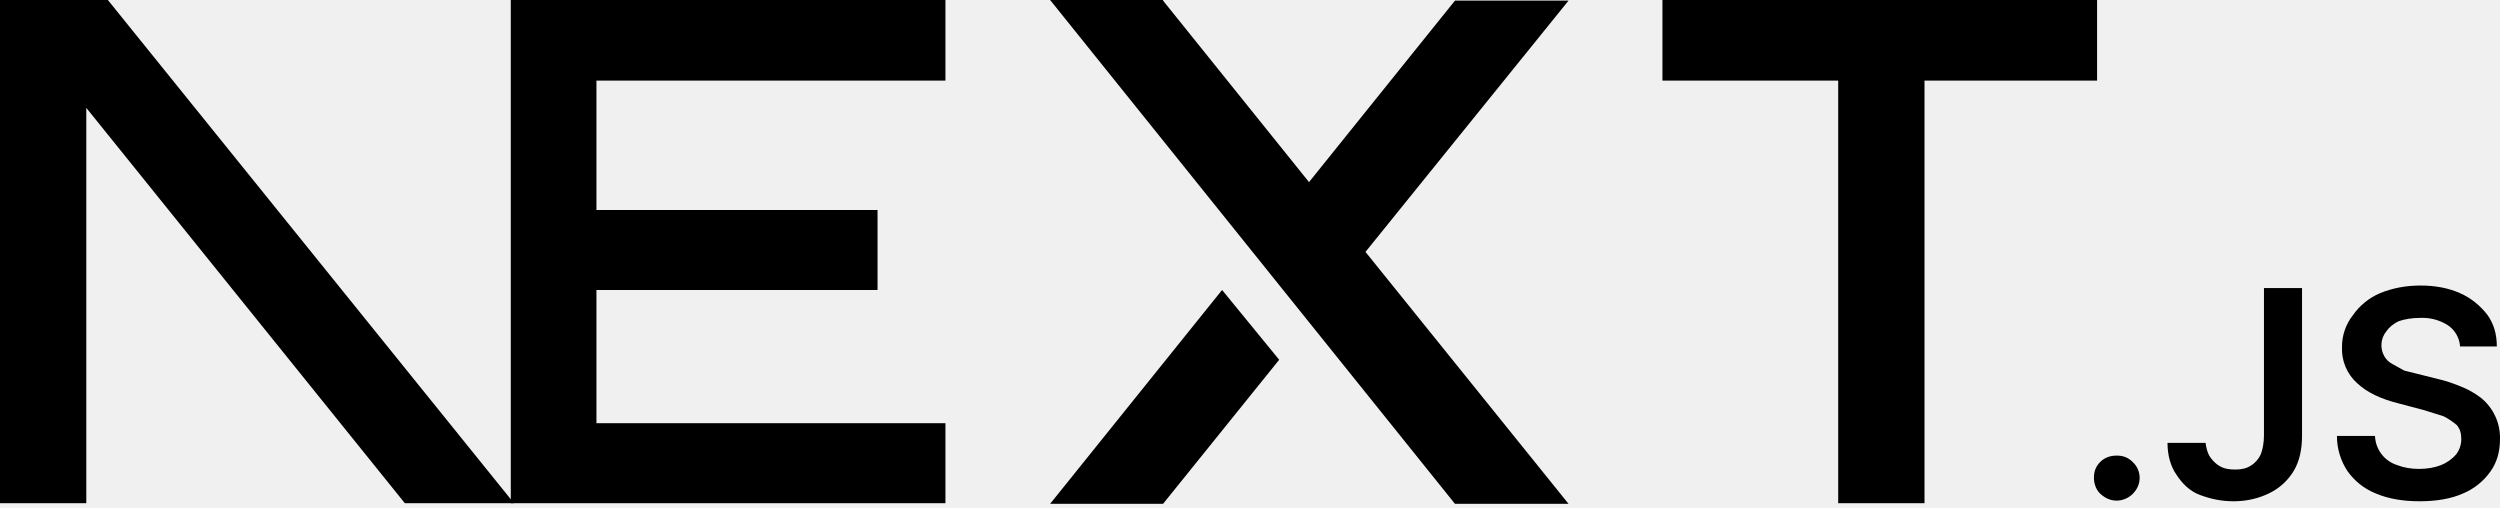
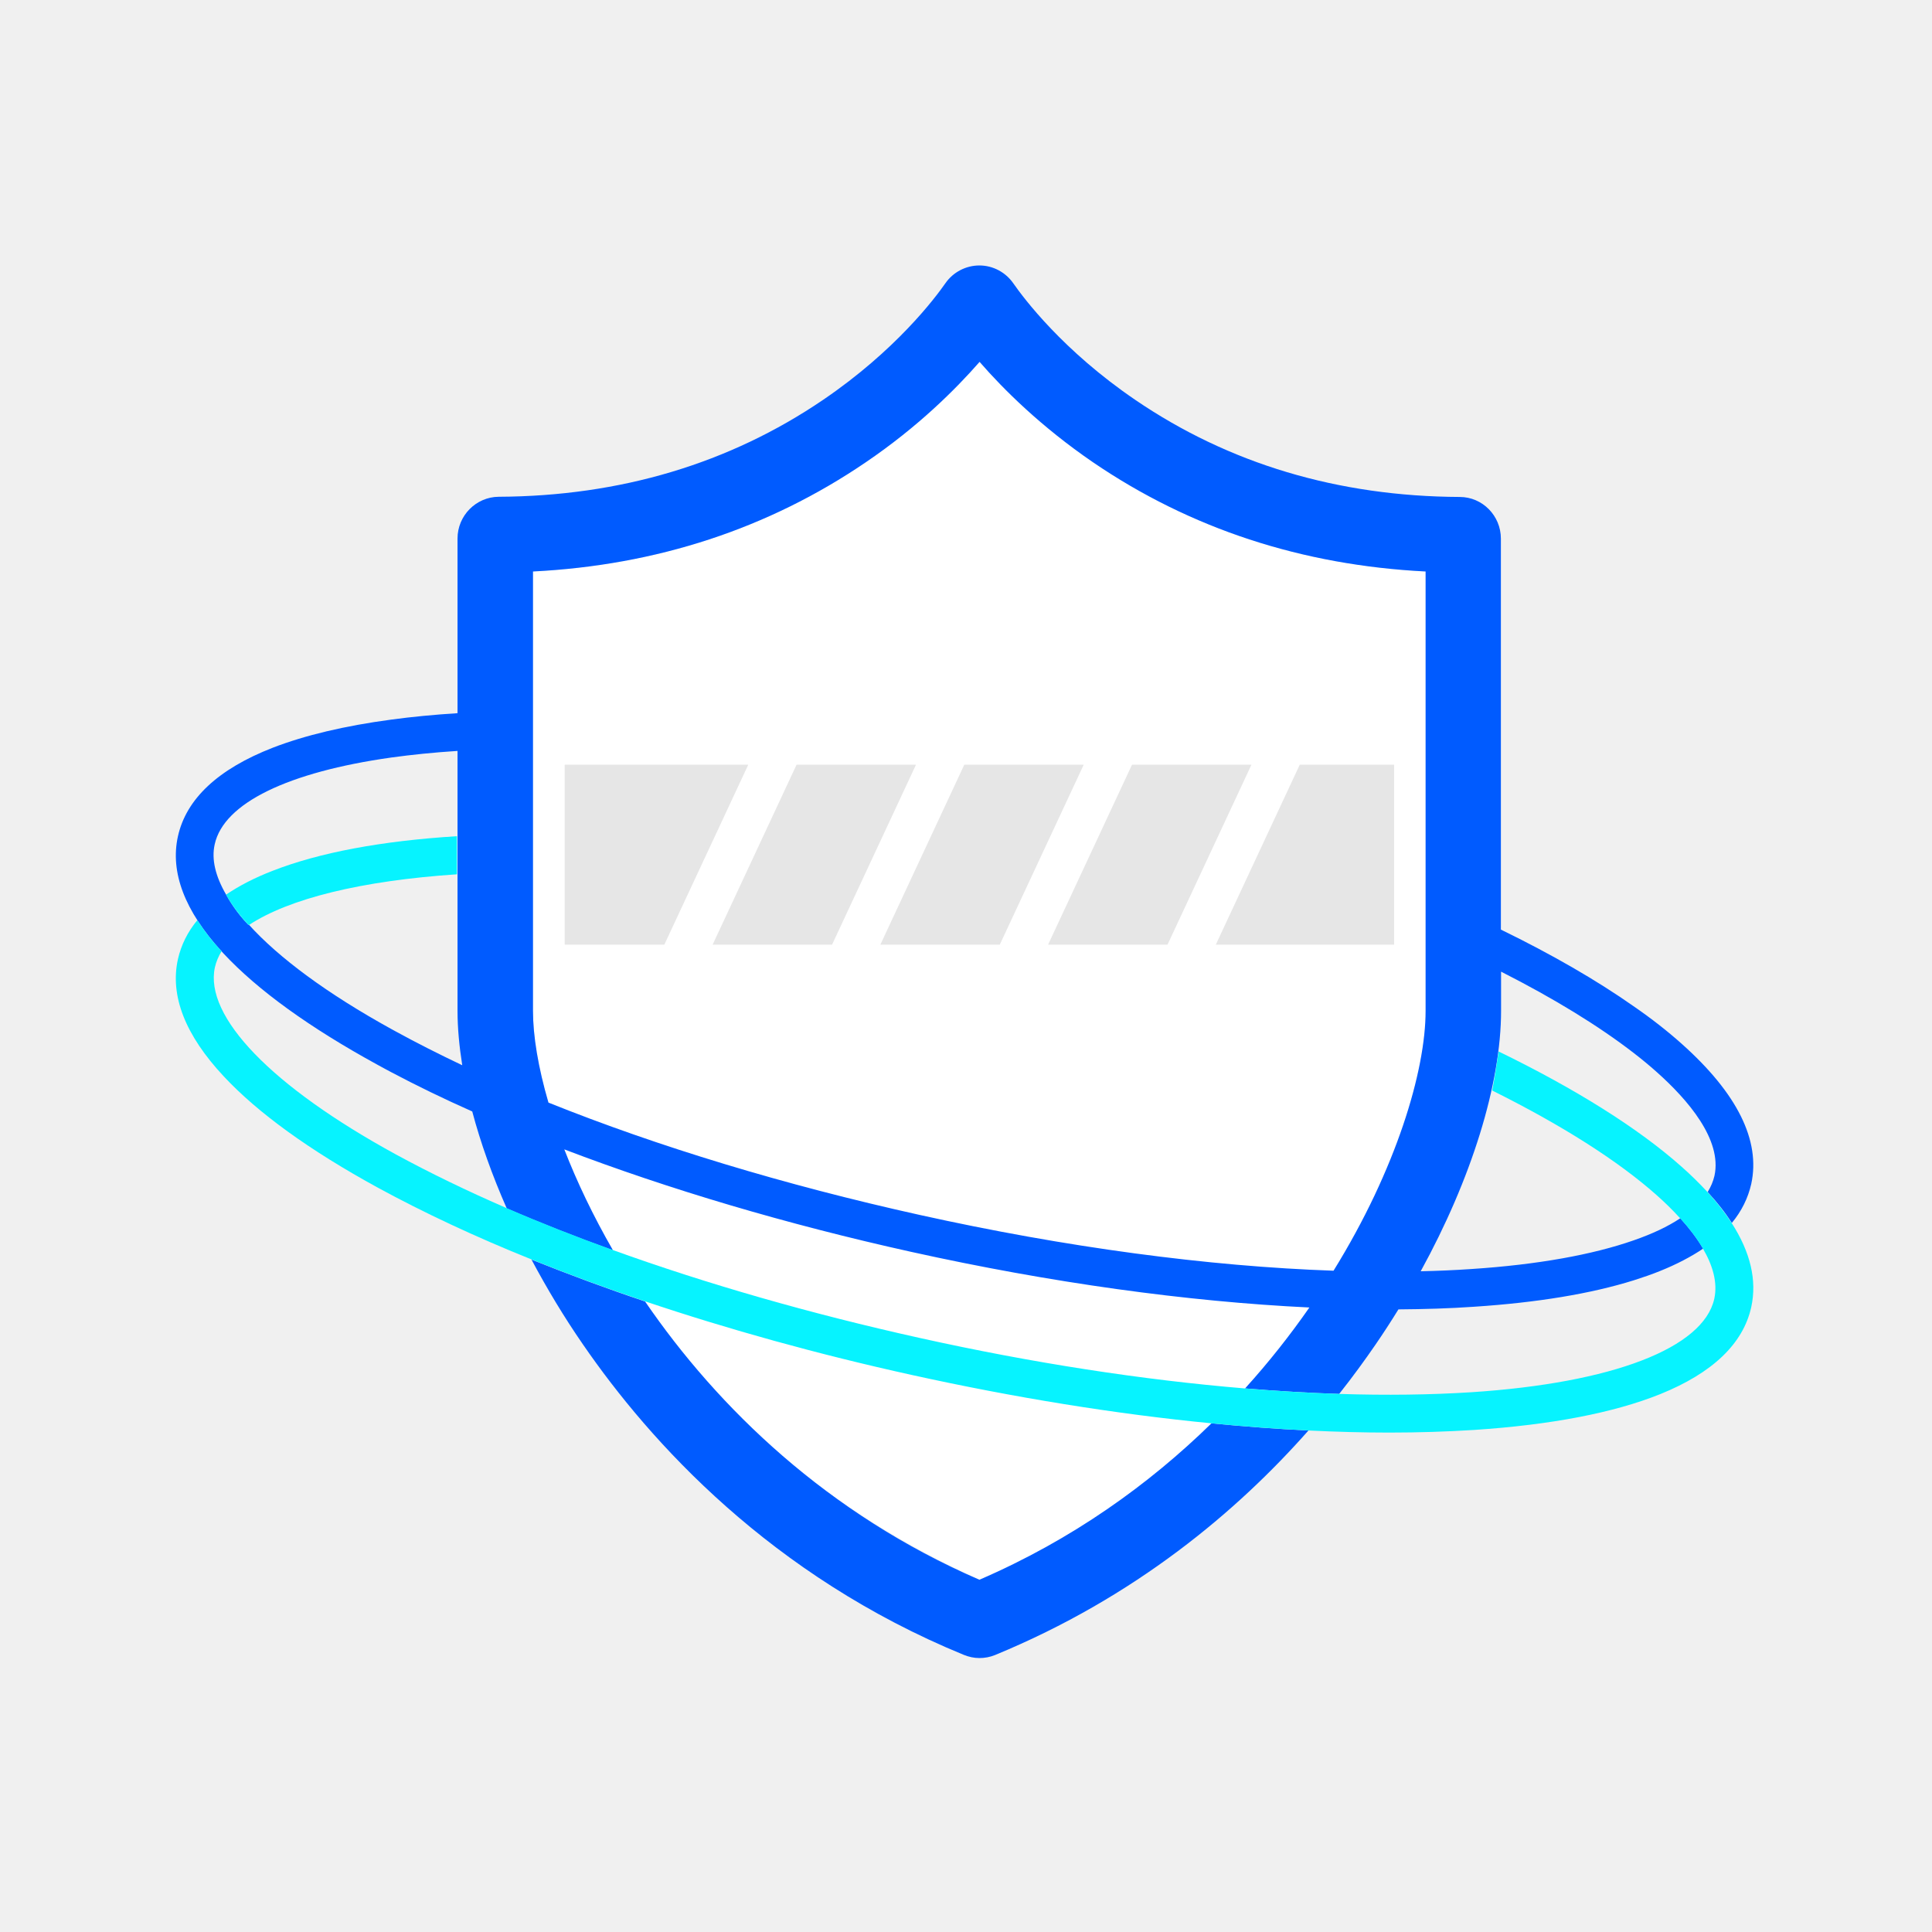
- <svg xmlns="http://www.w3.org/2000/svg" fill="none" viewBox="0 0 394 80">
-   <path fill="#000" d="M262 0h68.5v12.7h-27.2v66.6h-13.6V12.7H262V0ZM149 0v12.7H94v20.4h44.3v12.6H94v21h55v12.6H80.5V0h68.7zm34.3 0h-17.8l63.8 79.4h17.9l-32-39.7 32-39.6h-17.9l-23 28.6-23-28.6zm18.3 56.7-9-11-27.1 33.7h17.8l18.3-22.7z" />
-   <path fill="#000" d="M81 79.3 17 0H0v79.3h13.6V17l50.2 62.3H81Zm252.6-.4c-1 0-1.8-.4-2.5-1s-1.1-1.6-1.1-2.6.3-1.8 1-2.5 1.6-1 2.6-1 1.8.3 2.5 1a3.4 3.4 0 0 1 .6 4.3 3.7 3.7 0 0 1-3 1.8zm23.2-33.5h6v23.3c0 2.1-.4 4-1.3 5.5a9.1 9.1 0 0 1-3.8 3.5c-1.6.8-3.5 1.3-5.7 1.3-2 0-3.7-.4-5.3-1s-2.8-1.8-3.7-3.2c-.9-1.3-1.4-3-1.4-5h6c.1.8.3 1.6.7 2.2s1 1.2 1.6 1.5c.7.4 1.5.5 2.4.5 1 0 1.8-.2 2.4-.6a4 4 0 0 0 1.6-1.8c.3-.8.5-1.8.5-3V45.5zm30.9 9.1a4.4 4.4 0 0 0-2-3.3 7.5 7.5 0 0 0-4.3-1.1c-1.3 0-2.4.2-3.3.5-.9.4-1.6 1-2 1.6a3.5 3.5 0 0 0-.3 4c.3.5.7.9 1.3 1.2l1.8 1 2 .5 3.2.8c1.3.3 2.5.7 3.7 1.2a13 13 0 0 1 3.2 1.8 8.1 8.1 0 0 1 3 6.5c0 2-.5 3.7-1.5 5.1a10 10 0 0 1-4.4 3.5c-1.8.8-4.1 1.2-6.8 1.2-2.6 0-4.9-.4-6.8-1.2-2-.8-3.4-2-4.5-3.5a10 10 0 0 1-1.7-5.6h6a5 5 0 0 0 3.5 4.6c1 .4 2.2.6 3.4.6 1.3 0 2.5-.2 3.5-.6 1-.4 1.8-1 2.4-1.7a4 4 0 0 0 .8-2.4c0-.9-.2-1.6-.7-2.2a11 11 0 0 0-2.1-1.4l-3.2-1-3.8-1c-2.8-.7-5-1.7-6.6-3.2a7.2 7.2 0 0 1-2.4-5.7 8 8 0 0 1 1.7-5 10 10 0 0 1 4.3-3.5c2-.8 4-1.2 6.4-1.2 2.3 0 4.4.4 6.2 1.2 1.8.8 3.2 2 4.3 3.4 1 1.4 1.5 3 1.5 5h-5.8z" />
+ <svg xmlns="http://www.w3.org/2000/svg" width="800px" height="800px" viewBox="0 0 1024 1024" class="icon" version="1.1">
+   <path d="M579.3 245c-27.6-18.8-47.5-38.7-60.1-53.2-12.6 14.5-32.6 34.3-60.3 53.2-51.7 35.2-110.9 54.6-176.4 57.9v232.9c0 8.5 1.1 18.4 3.4 29.4 0 0 28.5 179.4 233.3 272.1 0 0 148.7-56.3 214-214 15.2-34.7 22.4-65.8 22.4-87.5V302.9c-65.5-3.3-124.7-22.7-176.3-57.9z" fill="#FFFFFF" />
+   <path d="M618.8 500.7l44.5-95.4H600l-44.5 95.4zM422.2 405.3l-44.5 95.4H441l44.5-95.4zM574.4 405.3h-63.3l-44.5 95.4h63.3zM299.3 405.3v95.4h52.8l44.5-95.4zM738.9 500.7v-95.4h-50l-44.5 95.4z" fill="#E6E6E6" />
+   <path d="M519.1 837.3c-80.4-34.8-138.6-91.1-177.2-147.5-20.9-7-41-14.5-60.2-22.2 8.1 15.2 17.2 30.4 27.3 45 35.7 51.9 99.7 122.6 201.8 164.5 2.7 1.1 5.5 1.7 8.3 1.7 2.8 0 5.6-0.5 8.3-1.6 74.3-30.6 128.4-76.3 166.1-119-16.7-0.8-33.9-2.1-51.4-3.8-33.1 32.4-73.9 61.7-123 82.9zM891.3 553.2c-7.4-6.6-15.9-13.3-25.5-19.9-19.5-13.7-43.2-27.4-70.3-40.6V285.5c0-12.2-9.8-22.1-21.8-22.1-64.5-0.3-122.3-17.6-171.9-51.4-38.5-26.2-59.2-53.9-64.7-61.8-4.1-5.9-10.8-9.5-18-9.5-7.1 0-13.9 3.5-18 9.4-5.5 7.9-26.3 35.6-64.8 61.8-49.7 33.8-107.6 51.1-172 51.4-12 0.1-21.8 10-21.8 22.1V378c-12.4 0.8-24.1 1.9-35.1 3.4-24.7 3.3-45.7 8.3-62.8 14.9-29 11.3-45.9 27.1-50.3 47-4.2 19 3.6 39.4 23 60.8l0.1 0.1c0.4 0.4 0.7 0.8 1.1 1.2 18.1 19.4 45.5 39.2 81.5 58.9 2.4 1.3 4.9 2.7 7.4 4 13.4 7.1 27.8 14.1 42.9 20.8 4.4 16.6 10.6 33.9 18.3 51.4 17.8 7.7 36.6 15.1 56.3 22.2-10.6-18.4-19.2-36.5-25.8-53.5 55.3 21.1 117.9 39.7 183.8 54.3 74 16.4 146.4 26.4 211.1 29.5-10.1 14.5-21.4 28.9-34.1 42.9 17.1 1.4 33.8 2.4 49.9 2.9 7.2-9.1 13.6-17.9 19.3-26.2 4.2-6.1 8.2-12.3 12.1-18.6 13.9-0.1 27.2-0.5 40.1-1.4 33.5-2.2 61.9-6.9 84.6-14 5-1.6 9.7-3.2 14.1-5 8.7-3.5 16.3-7.5 22.7-11.8-3.3-5.6-7.5-11-12.1-16.1-6.6 4.4-14.9 8.3-24.7 11.7-21.7 7.6-50.9 12.9-85.9 15.2-8.7 0.6-17.7 1-27 1.2 26.8-48.8 42.6-99.1 42.6-138.1V515c28 14.2 51.8 28.8 70.3 43.1 4.4 3.4 8.4 6.7 12.2 10.1 16.3 14.5 34.8 35.8 30.6 55-0.7 3-1.9 5.8-3.6 8.6 5.1 5.5 9.4 11 12.8 16.4 5.2-6.3 8.6-13.2 10.3-20.7 5-23-7.4-48-36.9-74.3z m-681.7-6.6c-0.7-0.4-1.5-0.8-2.2-1.2-33.9-18.7-59.6-37.7-75.5-55.3-0.1 0-0.1 0.1-0.2 0.1-6.3-6.4-10.4-13.4-11.9-16.1-5.6-9.7-7.8-18.6-6-26.6 4.8-21.9 39-38.3 93.6-46 10.9-1.5 22.6-2.7 35.1-3.5v137.8c0 9 0.9 18.7 2.5 28.8-12.4-5.9-24.3-11.9-35.4-18z m546-10.8c0 31.7-15.5 83.9-48.8 137.7-66.4-2.3-142-12.4-219.5-29.6-71.3-15.8-138.6-36.2-196.6-59.5-5.5-18.8-8.2-35.5-8.2-48.6V302.9c65.5-3.3 124.7-22.7 176.4-57.9 27.7-18.8 47.6-38.7 60.3-53.2 12.6 14.5 32.5 34.3 60.1 53.2 51.6 35.2 110.8 54.6 176.3 57.9v232.9z" fill="#005BFF" />
+   <path d="M242.2 443.2c-40.1 2.5-73 8.7-97.6 18.3-9.6 3.7-17.9 8-24.8 12.7 3 5.2 7.1 10.5 12.1 16.1 21.2-14 59.5-23.5 110.3-26.9v-20.2z" fill="#06F3FF" />
+   <path d="M119.7 474.1c1.5 2.7 5.7 9.7 11.9 16.1 0.1 0 0.1-0.1 0.2-0.1-4.9-5.5-9-10.8-12.1-16 0.1 0 0.1 0 0 0zM917.8 648.2c-3.5-5.4-7.8-10.9-12.8-16.4-4.1-4.4-8.6-8.9-13.7-13.4-22.8-20.3-56.1-41.2-97-61.1-0.4 2.7-2.2 14.7-3.4 20.7 36.8 18.3 66.6 37.2 87.1 55.4 4.2 3.7 8.5 7.9 12.5 12.3 4.6 5 8.8 10.5 12.1 16.1 5.1 8.7 7.9 17.9 6 26.6-5.8 26.1-53.9 44.6-128.6 49.5-21.8 1.4-45.4 1.7-70.2 0.9-16.1-0.5-32.8-1.5-49.9-2.9-54.2-4.5-112.8-13.5-172.6-26.8-57.7-12.8-112.7-28.6-162.3-46.5-19.7-7.1-38.5-14.5-56.3-22.2-21.2-9.2-41-18.8-59-28.6-65.7-35.9-101.5-73-95.8-99.1 0.7-3 1.9-5.9 3.6-8.6l-0.1-0.1c-0.9-0.9-6.6-6.7-12.8-16.3-5.2 6.3-8.6 13.2-10.3 20.7-4.3 19.4 3.9 40.3 24.3 62.1 18.1 19.4 45.5 39.2 81.5 58.9 24.4 13.3 51.9 26.2 81.8 38.2 19.1 7.7 39.2 15.1 60.2 22.2 44 14.8 91.5 28 140.9 38.9 54.8 12.1 108.7 20.8 159.2 25.7 17.6 1.7 34.8 3 51.4 3.8 14.7 0.7 28.9 1.1 42.7 1.1 15.6 0 30.7-0.5 45-1.4 40.9-2.7 74.1-9.1 98.7-19 27.7-11.2 43.9-26.7 48.2-46.1 3.1-14.2-0.4-29.1-10.4-44.6z" fill="#06F3FF" />
+   <path d="M117.4 504.1s-0.1 0-0.1-0.1c0 0 0.1 0 0.1 0.1z" fill="#06F3FF" />
</svg>
